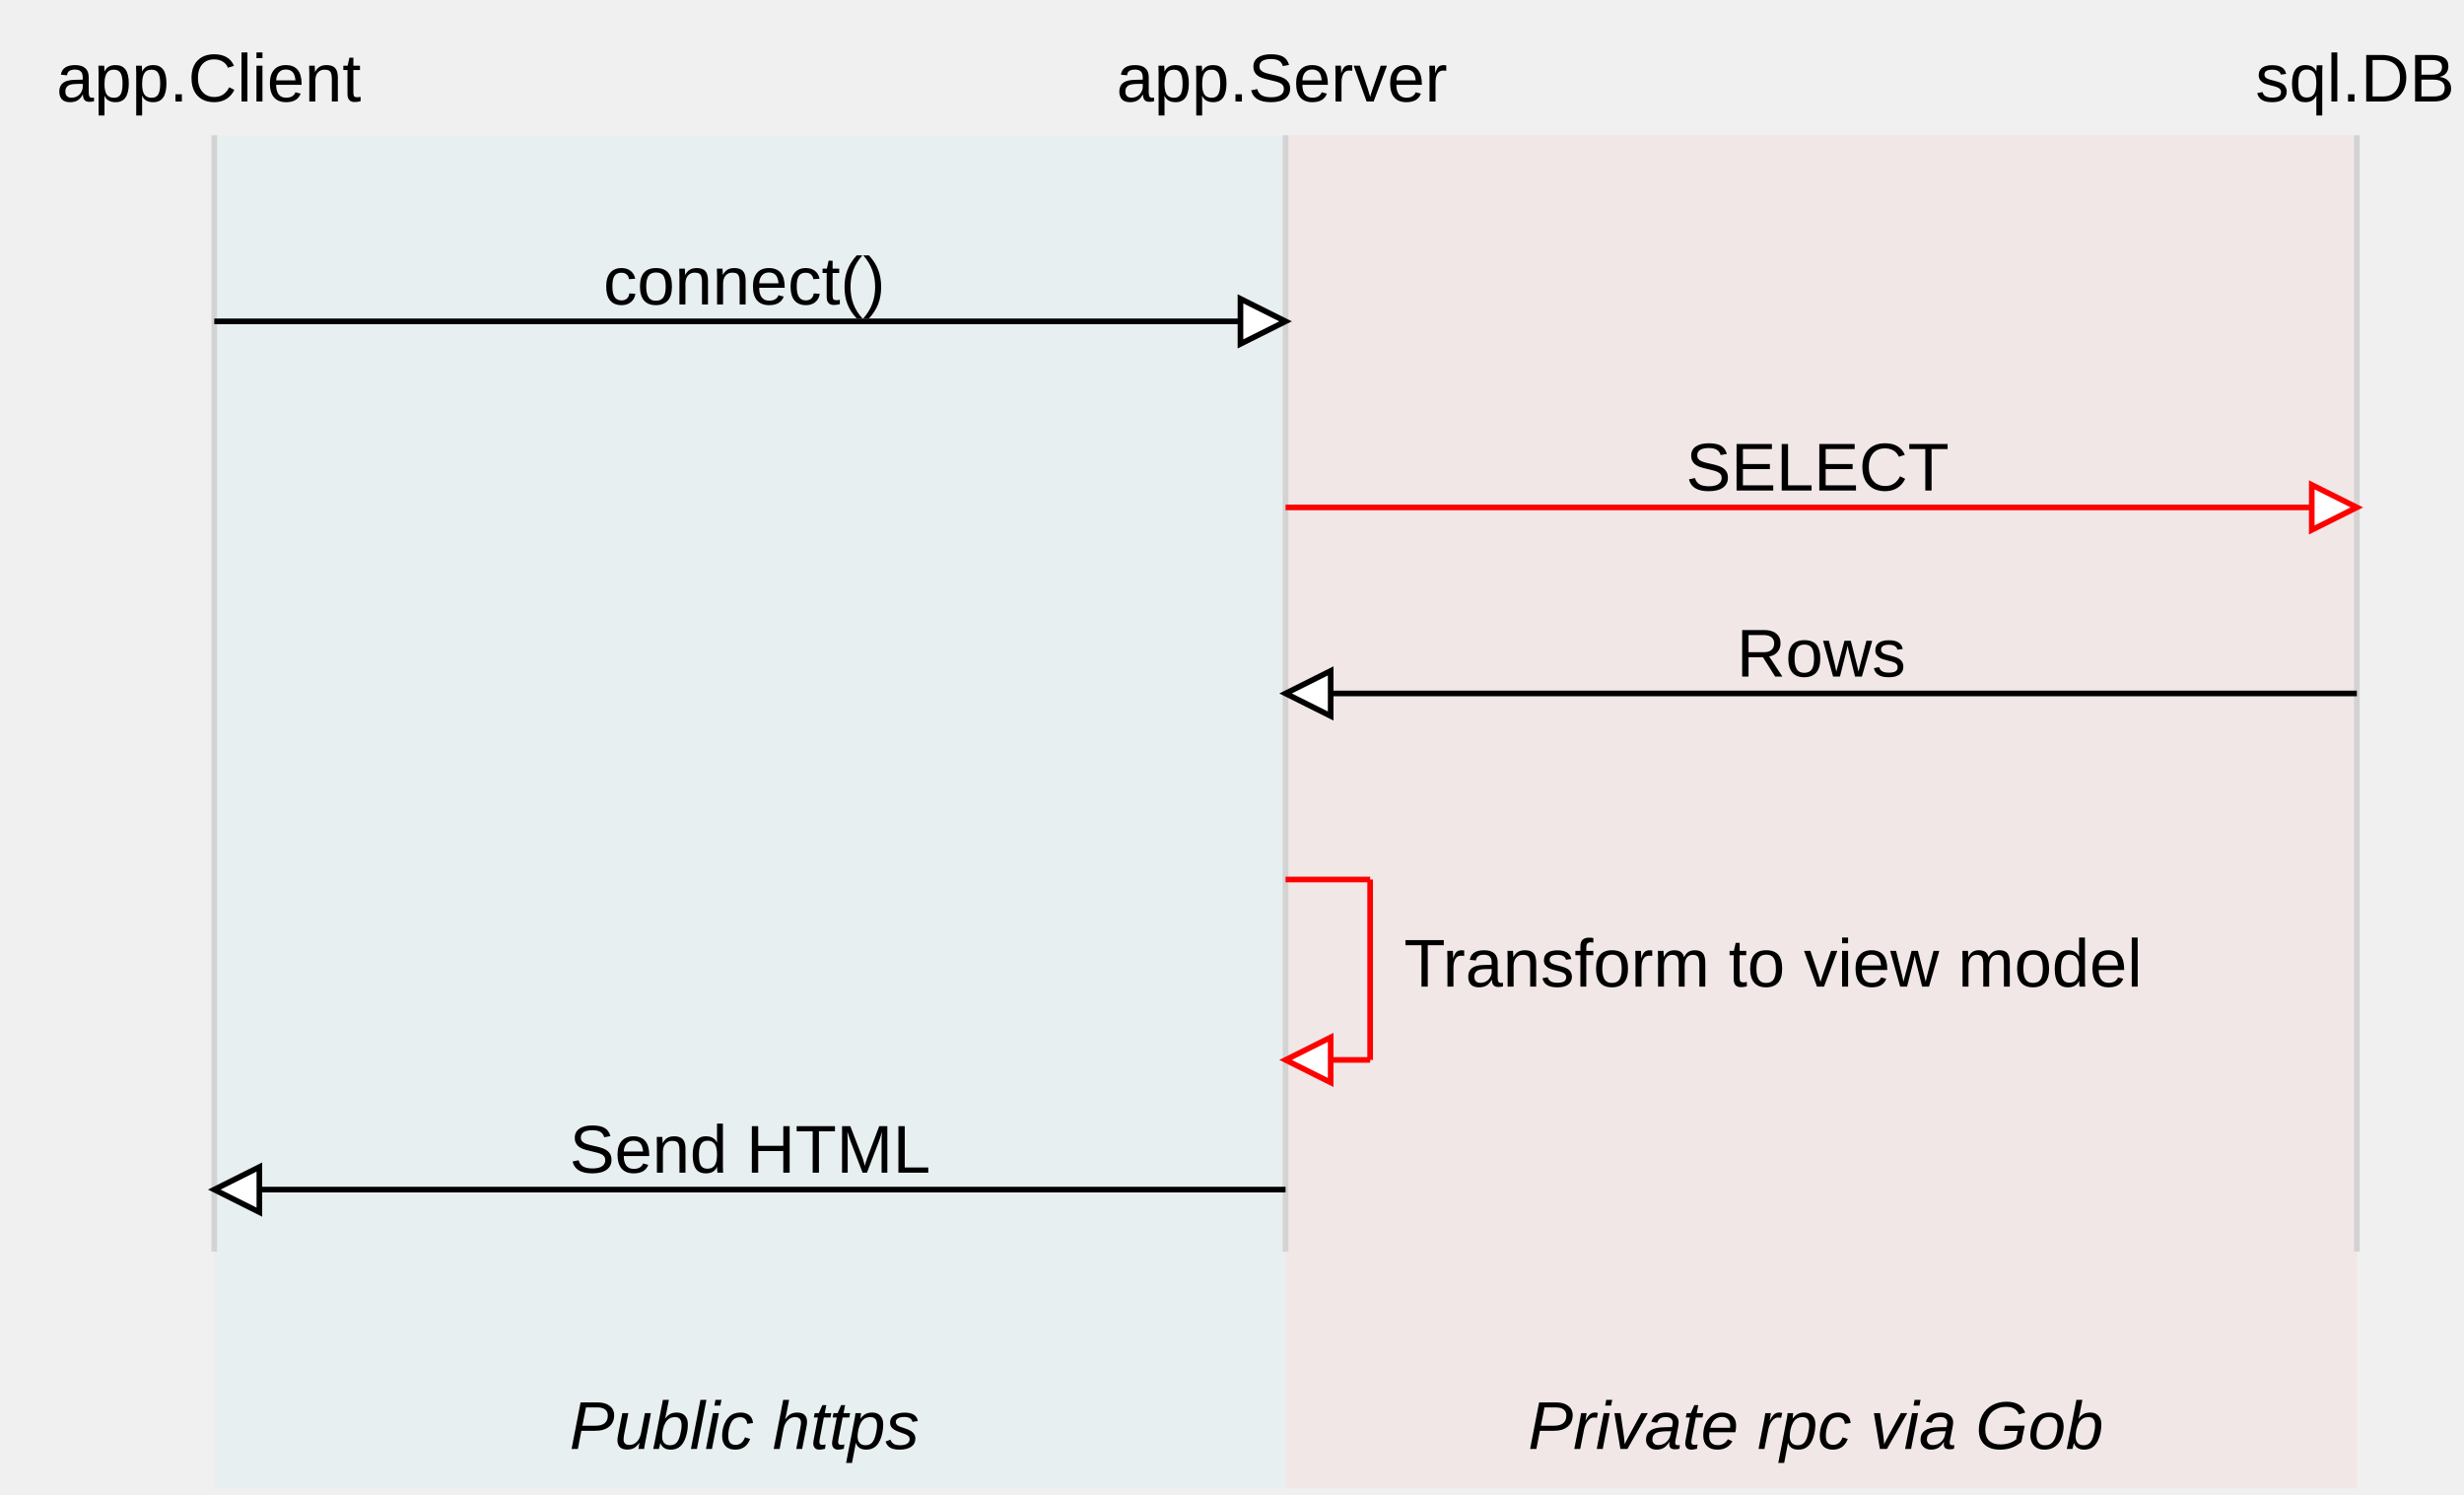
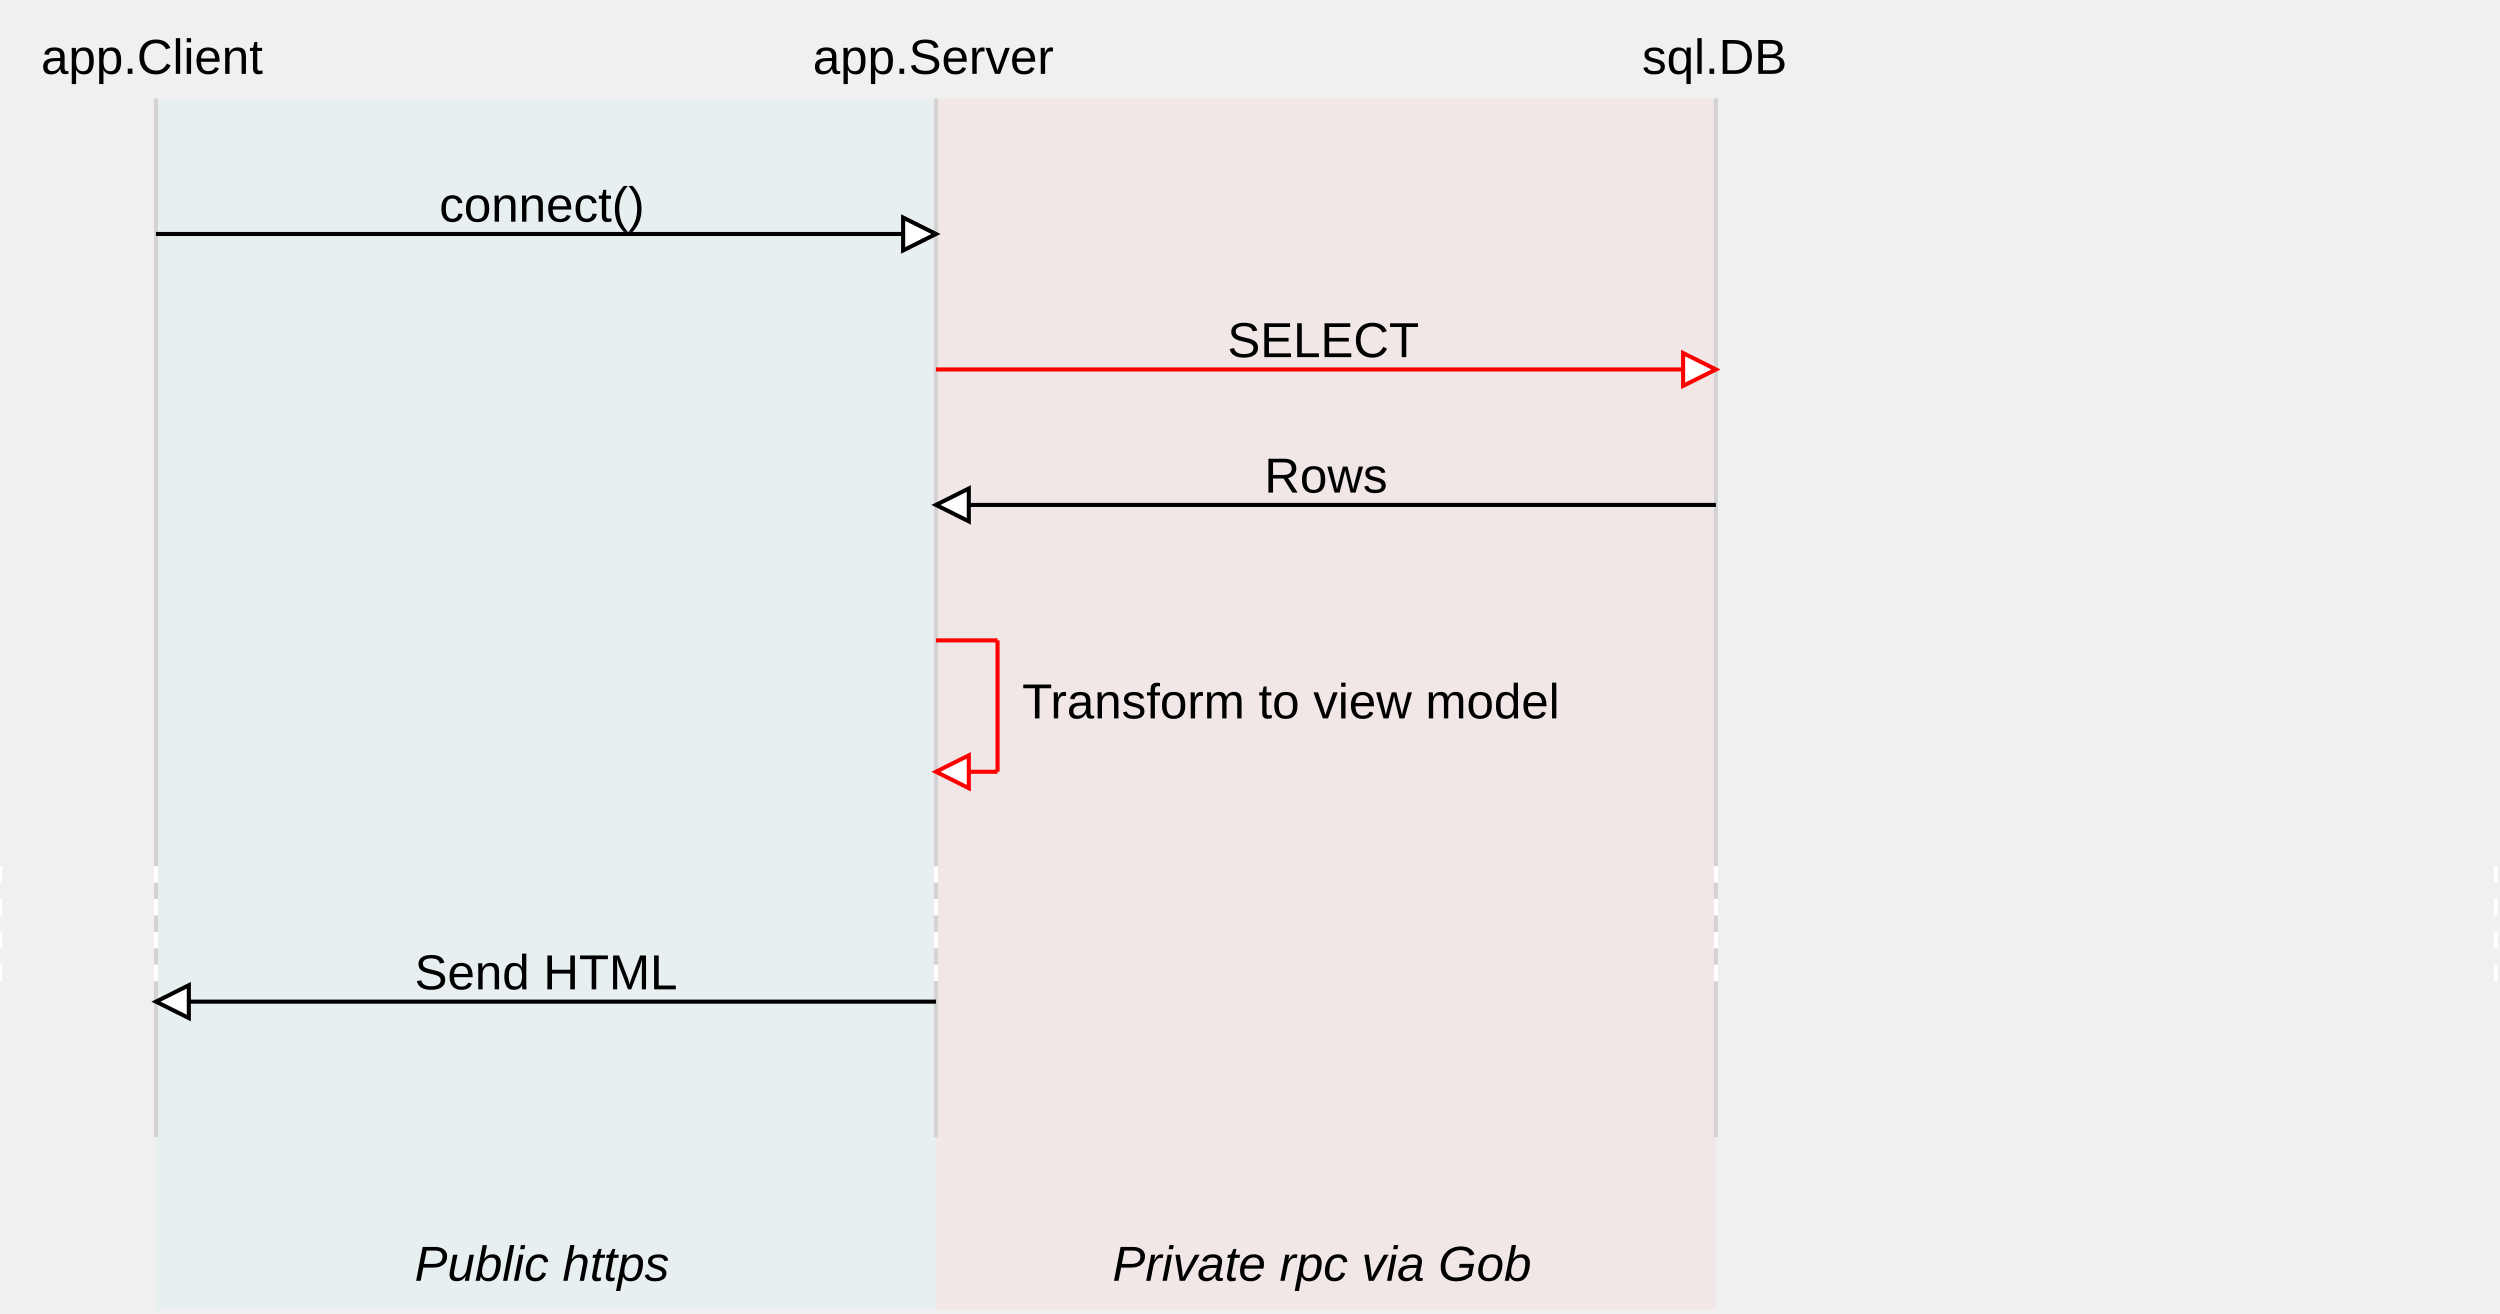
- <svg xmlns="http://www.w3.org/2000/svg" font-family="Arial,Helvetica,sans-serif" width="437" height="265">
-   <rect stroke="black" stroke-width="0" fill="#ff9999" fill-opacity="0.1" x="228" y="24" width="190" height="240" />
+ <svg xmlns="http://www.w3.org/2000/svg" font-family="Arial,Helvetica,sans-serif" width="609" height="320">
+   <rect stroke="black" stroke-width="0" fill="#ff9999" fill-opacity="0.1" x="228" y="24" width="190" height="295" />
  <text class="area-red-title" font-size="12px" x="234" y="42" />
-   <rect stroke="black" stroke-width="0" fill="#99e6ff" fill-opacity="0.1" x="38" y="24" width="190" height="240" />
+   <rect stroke="black" stroke-width="0" fill="#99e6ff" fill-opacity="0.1" x="38" y="24" width="190" height="295" />
  <text class="area-blue-title" font-size="12px" x="44" y="42" />
-   <line stroke="#d3d3d3" x1="38" y1="24" x2="38" y2="222" />
+   <line stroke="#d3d3d3" x1="38" y1="24" x2="38" y2="277" />
  <text font-family="Arial,Helvetica,sans-serif" font-size="12px" x="10" y="18">app.Client</text>
-   <line stroke="#d3d3d3" x1="228" y1="24" x2="228" y2="222" />
+   <line stroke="#d3d3d3" x1="228" y1="24" x2="228" y2="277" />
  <text font-family="Arial,Helvetica,sans-serif" font-size="12px" x="198" y="18">app.Server</text>
-   <text font-style="italic" font-family="Arial,Helvetica,sans-serif" font-size="12px" x="101" y="257">Public https</text>
-   <line stroke="#d3d3d3" x1="418" y1="24" x2="418" y2="222" />
+   <text font-style="italic" font-family="Arial,Helvetica,sans-serif" font-size="12px" x="101" y="312">Public https</text>
+   <line stroke="#d3d3d3" x1="418" y1="24" x2="418" y2="277" />
  <text font-family="Arial,Helvetica,sans-serif" font-size="12px" x="400" y="18">sql.DB</text>
-   <text font-style="italic" font-family="Arial,Helvetica,sans-serif" font-size="12px" x="271" y="257">Private rpc via Gob</text>
+   <text font-style="italic" font-family="Arial,Helvetica,sans-serif" font-size="12px" x="271" y="312">Private rpc via Gob</text>
  <path stroke="black" d="M38,57 L228,57" />
  <g transform="rotate(0 228 57)">
    <path stroke="black" fill="#ffffff" d="M228,57 l-8,-4 l 0,8 Z" />
  </g>
  <text font-family="Arial,Helvetica,sans-serif" font-size="12px" x="107" y="54">connect()</text>
  <path stroke="red" d="M228,90 L418,90" />
  <g transform="rotate(0 418 90)">
    <path stroke="red" fill="#ffffff" d="M418,90 l-8,-4 l 0,8 Z" />
  </g>
  <text font-family="Arial,Helvetica,sans-serif" font-size="12px" x="299" y="87">SELECT</text>
  <path stroke="black" d="M418,123 L228,123" />
  <g transform="rotate(180 228 123)">
    <path stroke="black" fill="#ffffff" d="M228,123 l-8,-4 l 0,8 Z" />
  </g>
  <text font-family="Arial,Helvetica,sans-serif" font-size="12px" x="308" y="120">Rows</text>
  <line stroke="red" x1="228" y1="156" x2="243" y2="156" />
  <line stroke="red" x1="243" y1="156" x2="243" y2="188" />
  <path stroke="red" d="M243,188 L228,188" />
  <g transform="rotate(180 228 188)">
    <path stroke="red" fill="#ffffff" d="M228,188 l-8,-4 l 0,8 Z" />
  </g>
  <text font-family="Arial,Helvetica,sans-serif" font-size="12px" x="249" y="175">Transform to view model</text>
-   <path stroke="black" d="M228,211 L38,211" />
-   <g transform="rotate(180 38 211)">
-     <path stroke="black" fill="#ffffff" d="M38,211 l-8,-4 l 0,8 Z" />
+   <line stroke="#ffffff" stroke-dasharray="4,4,4" x1="0" y1="211" x2="0" y2="243" />
+   <line stroke="#ffffff" stroke-dasharray="4,4,4" x1="0" y1="211" x2="0" y2="243" />
+   <line stroke="#ffffff" stroke-dasharray="4,4,4" x1="0" y1="211" x2="0" y2="243" />
+   <line stroke="#ffffff" stroke-dasharray="4,4,4" x1="38" y1="211" x2="38" y2="243" />
+   <line stroke="#ffffff" stroke-dasharray="4,4,4" x1="228" y1="211" x2="228" y2="243" />
+   <line stroke="#ffffff" stroke-dasharray="4,4,4" x1="418" y1="211" x2="418" y2="243" />
+   <line stroke="#ffffff" stroke-dasharray="4,4,4" x1="608" y1="211" x2="608" y2="243" />
+   <path stroke="black" d="M228,244 L38,244" />
+   <g transform="rotate(180 38 244)">
+     <path stroke="black" fill="#ffffff" d="M38,244 l-8,-4 l 0,8 Z" />
  </g>
-   <text font-family="Arial,Helvetica,sans-serif" font-size="12px" x="101" y="208">Send HTML</text>
+   <text font-family="Arial,Helvetica,sans-serif" font-size="12px" x="101" y="241">Send HTML</text>
</svg>
